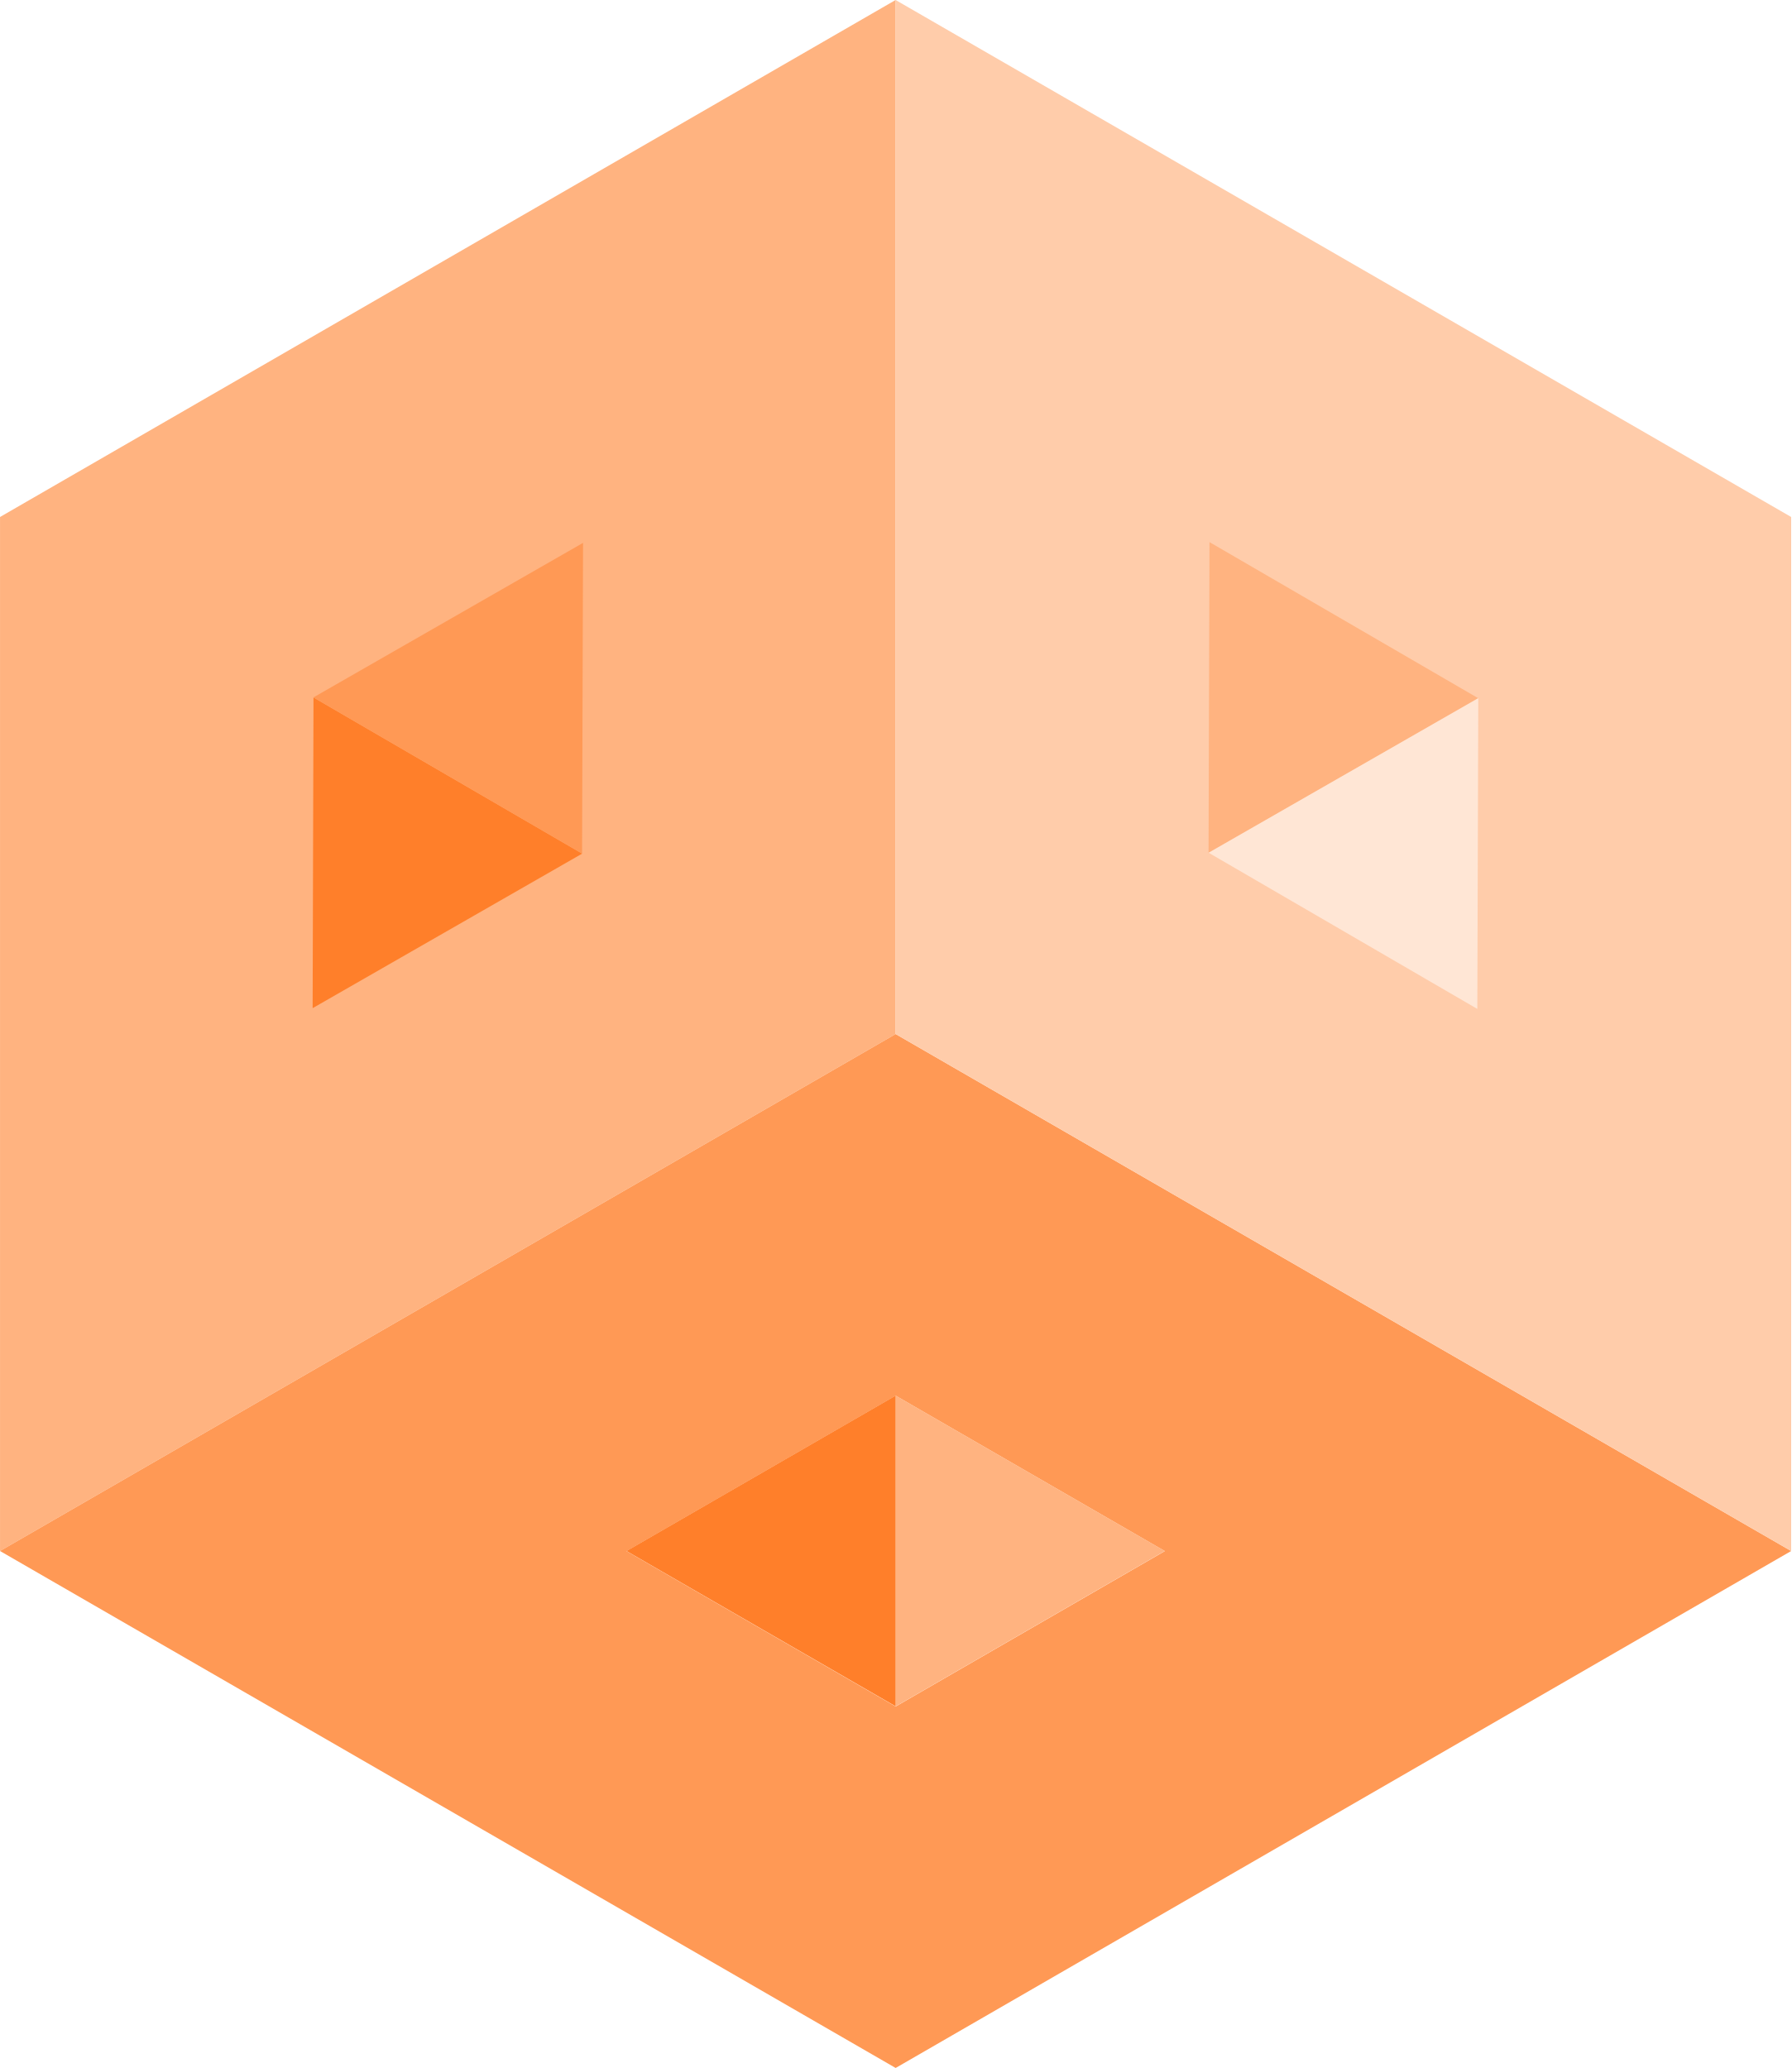
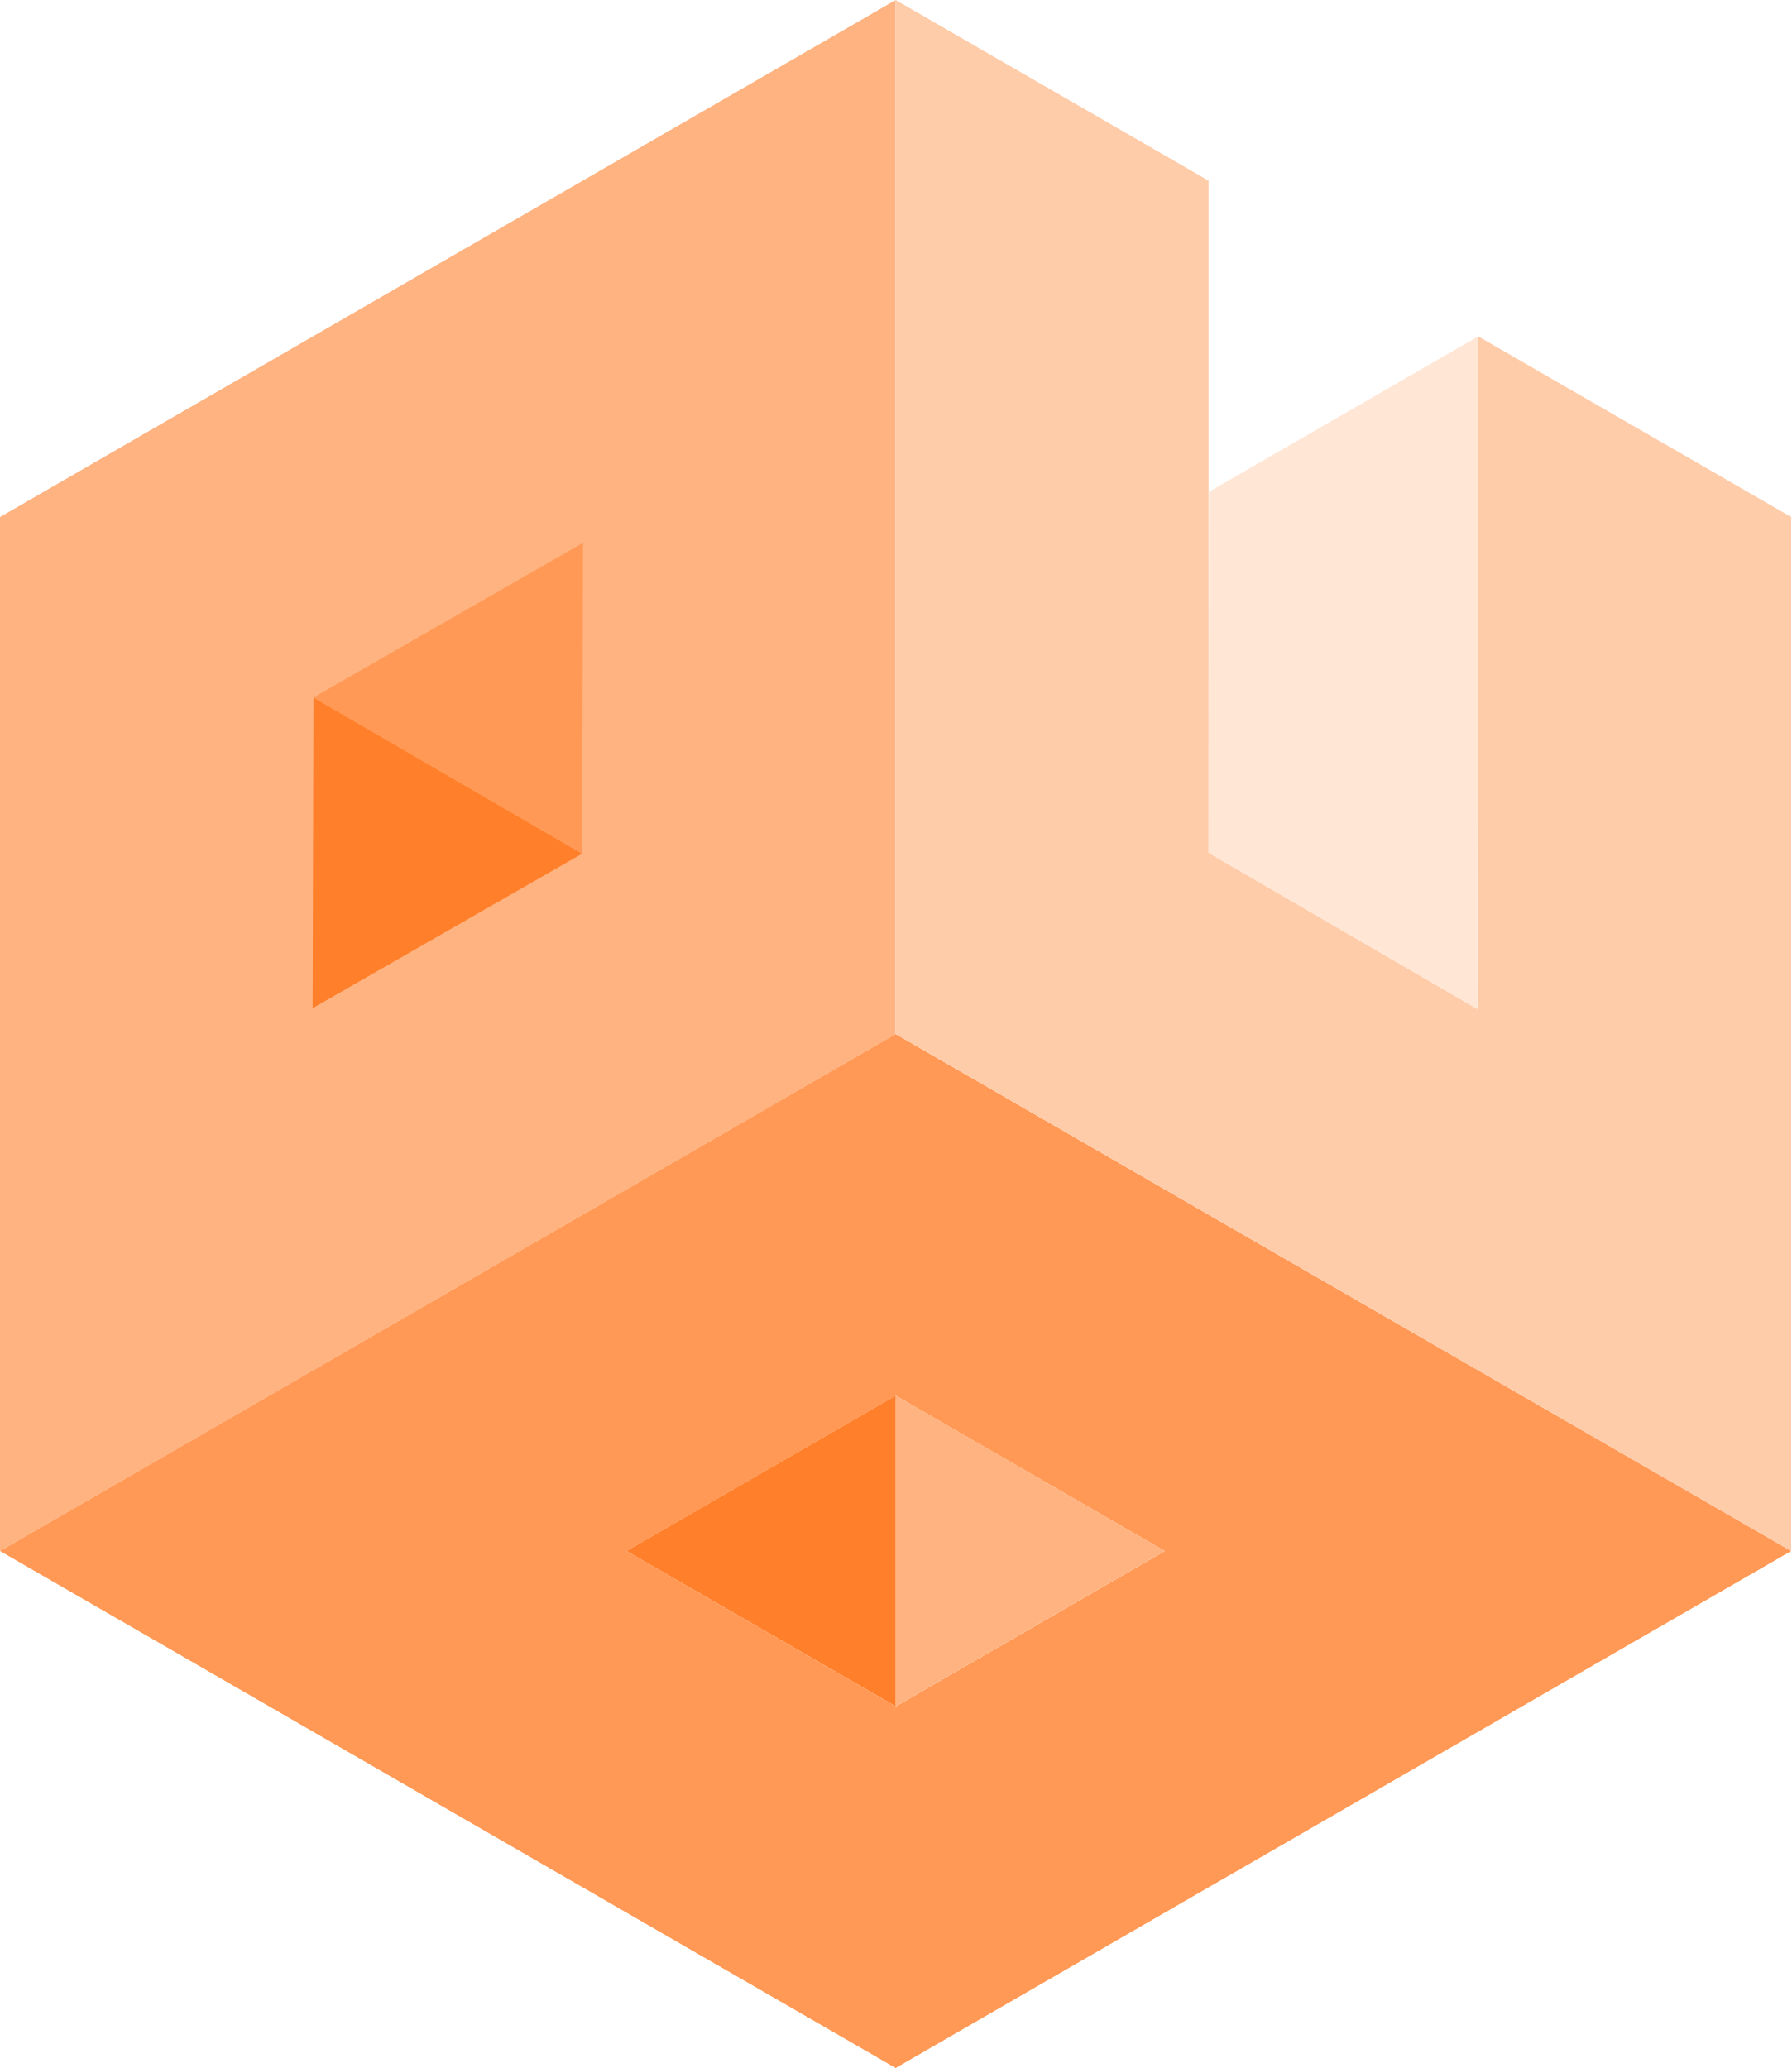
<svg xmlns="http://www.w3.org/2000/svg" width="54.088mm" height="62.457mm" viewBox="0 0 54.088 62.457" version="1.1" id="svg6">
  <defs id="defs2" />
  <g id="layer1" transform="translate(-108.8977,-92.80802)">
-     <g id="g849" transform="matrix(2.895603,0,0,2.895603,-206.4269,-294.3217)" style="stroke-width:0.345">
-       <path id="path839" style="opacity:1;fill:#ffb380;stroke:none;stroke-width:1.727;stroke-linecap:round;stroke-linejoin:round;paint-order:stroke fill markers" d="m 118.237,133.696 -9.339,5.392 v 10.785 l 9.34,-5.392 v -10.784 z" />
-       <path id="path825" style="opacity:1;fill:#ff9955;fill-opacity:1;stroke:none;stroke-width:1.727;stroke-linecap:round;stroke-linejoin:round;paint-order:stroke fill markers" d="m 118.238,144.481 -9.34,5.392 9.34,5.392 9.339,-5.392 z m 0,3.772 2.807,1.621 -2.807,1.621 -2.807,-1.621 z" />
-       <path id="path832" style="opacity:1;fill:#ffccaa;fill-opacity:1;stroke:none;stroke-width:1.727;stroke-linecap:round;stroke-linejoin:round;paint-order:stroke fill markers" d="m 118.238,133.696 v 10.785 l 9.339,5.392 v -10.785 z" />
-       <path style="opacity:1;fill:#ffb380;stroke:none;stroke-width:0.091px;stroke-linecap:butt;stroke-linejoin:miter;stroke-opacity:1" d="m 118.238,151.494 2.807,-1.621 -2.807,-1.621 z" id="path850" />
-       <path style="opacity:1;fill:#ff7f2a;stroke:none;stroke-width:0.091px;stroke-linecap:butt;stroke-linejoin:miter;stroke-opacity:1" d="m 115.431,149.873 2.807,-1.621 v 3.241 z" id="path852" />
-       <path style="opacity:1;fill:#ff7f2a;stroke:none;stroke-width:0.091px;stroke-linecap:butt;stroke-linejoin:miter;stroke-opacity:1" d="m 112.167,140.97 -0.009,3.241 2.811,-1.612 z" id="path854" />
-       <path style="opacity:1;fill:#ff9955;stroke:none;stroke-width:0.091px;stroke-linecap:butt;stroke-linejoin:miter;stroke-opacity:1" d="m 114.978,139.358 -0.01,3.241 -2.802,-1.629 z" id="path856" />
-       <path style="opacity:1;fill:#ffb380;stroke:none;stroke-width:0.091px;stroke-linecap:butt;stroke-linejoin:miter;stroke-opacity:1" d="m 124.313,140.978 -2.802,-1.628 -0.01,3.241 z" id="path862" />
-       <path style="opacity:1;fill:#ffe6d5;stroke:none;stroke-width:0.091px;stroke-linecap:butt;stroke-linejoin:miter;stroke-opacity:1" d="m 124.304,144.219 -2.802,-1.629 2.812,-1.612 z" id="path864" />
+     <path style="fill:#ffb380;stroke:none;stroke-width:0.265px;stroke-linecap:butt;stroke-linejoin:miter;stroke-opacity:1" d="m 84.688,114.171 -8.113,-4.715 -0.029,9.384 z" id="path862" />
+     <g id="g80">
+       <g id="g69">
+         <path id="path839" style="fill:#ffb380;stroke:none;stroke-width:5;stroke-linecap:round;stroke-linejoin:round;paint-order:stroke fill markers" d="m 135.941,92.81 -27.043,15.613 v 31.229 l 27.045,-15.614 V 92.81 Z" />
+         <path id="path825" style="fill:#ff9955;fill-opacity:1;stroke:none;stroke-width:5;stroke-linecap:round;stroke-linejoin:round;paint-order:stroke fill markers" d="m 135.943,124.037 -27.045,15.614 27.045,15.614 27.043,-15.614 z m 0,10.922 8.127,4.693 -8.127,4.693 -8.128,-4.693 z" />
+         <path id="path832" style="fill:#ffccaa;fill-opacity:1;stroke:none;stroke-width:18.898;stroke-linecap:round;stroke-linejoin:round;paint-order:stroke fill markers" d="M 102.217 0 L 102.217 118.029 L 204.428 177.045 L 204.428 59.016 L 168.707 38.391 L 168.707 79.697 L 168.605 115.17 L 137.934 97.344 L 137.934 20.623 L 102.217 0 z " transform="matrix(0.2645833,0,0,0.2645833,108.8977,92.80802)" />
+         <path style="fill:#ffb380;stroke:none;stroke-width:0.265px;stroke-linecap:butt;stroke-linejoin:miter;stroke-opacity:1" d="m 135.943,144.344 8.127,-4.693 -8.127,-4.693 z" id="path850" />
+         <path style="fill:#ff7f2a;stroke:none;stroke-width:0.265px;stroke-linecap:butt;stroke-linejoin:miter;stroke-opacity:1" d="m 127.815,139.651 8.128,-4.693 v 9.385 z" id="path852" />
+         <path style="fill:#ff7f2a;stroke:none;stroke-width:0.265px;stroke-linecap:butt;stroke-linejoin:miter;stroke-opacity:1" d="m 118.363,113.873 -0.026,9.384 8.141,-4.668 z" id="path854" />
+         <path style="fill:#ff9955;stroke:none;stroke-width:0.265px;stroke-linecap:butt;stroke-linejoin:miter;stroke-opacity:1" d="m 126.504,109.204 -0.029,9.385 -8.114,-4.716 z" id="path856" />
+         <path style="fill:#ffe6d5;stroke:none;stroke-width:0.265px;stroke-linecap:butt;stroke-linejoin:miter;stroke-opacity:1" d="m 153.508,123.28 -8.115,-4.716 0.015,-10.905 8.127,-4.693 z" id="path864" />
+       </g>
    </g>
+     <path id="path18" style="fill:#d45500;stroke:none;stroke-width:0.265px;stroke-linecap:butt;stroke-linejoin:miter;stroke-opacity:1" d="M 58.515,86.119 V 106.418 l 8.115,4.717 0.027,-9.385 V 90.82 Z" />
+     <path id="path56" style="fill:#ffccaa;fill-opacity:1;stroke:none;stroke-width:5;stroke-linecap:round;stroke-linejoin:round;paint-order:stroke fill markers" d="m 40.628,106.6 v 31.229 l 27.043,15.614 v -31.229 z" />
  </g>
</svg>
